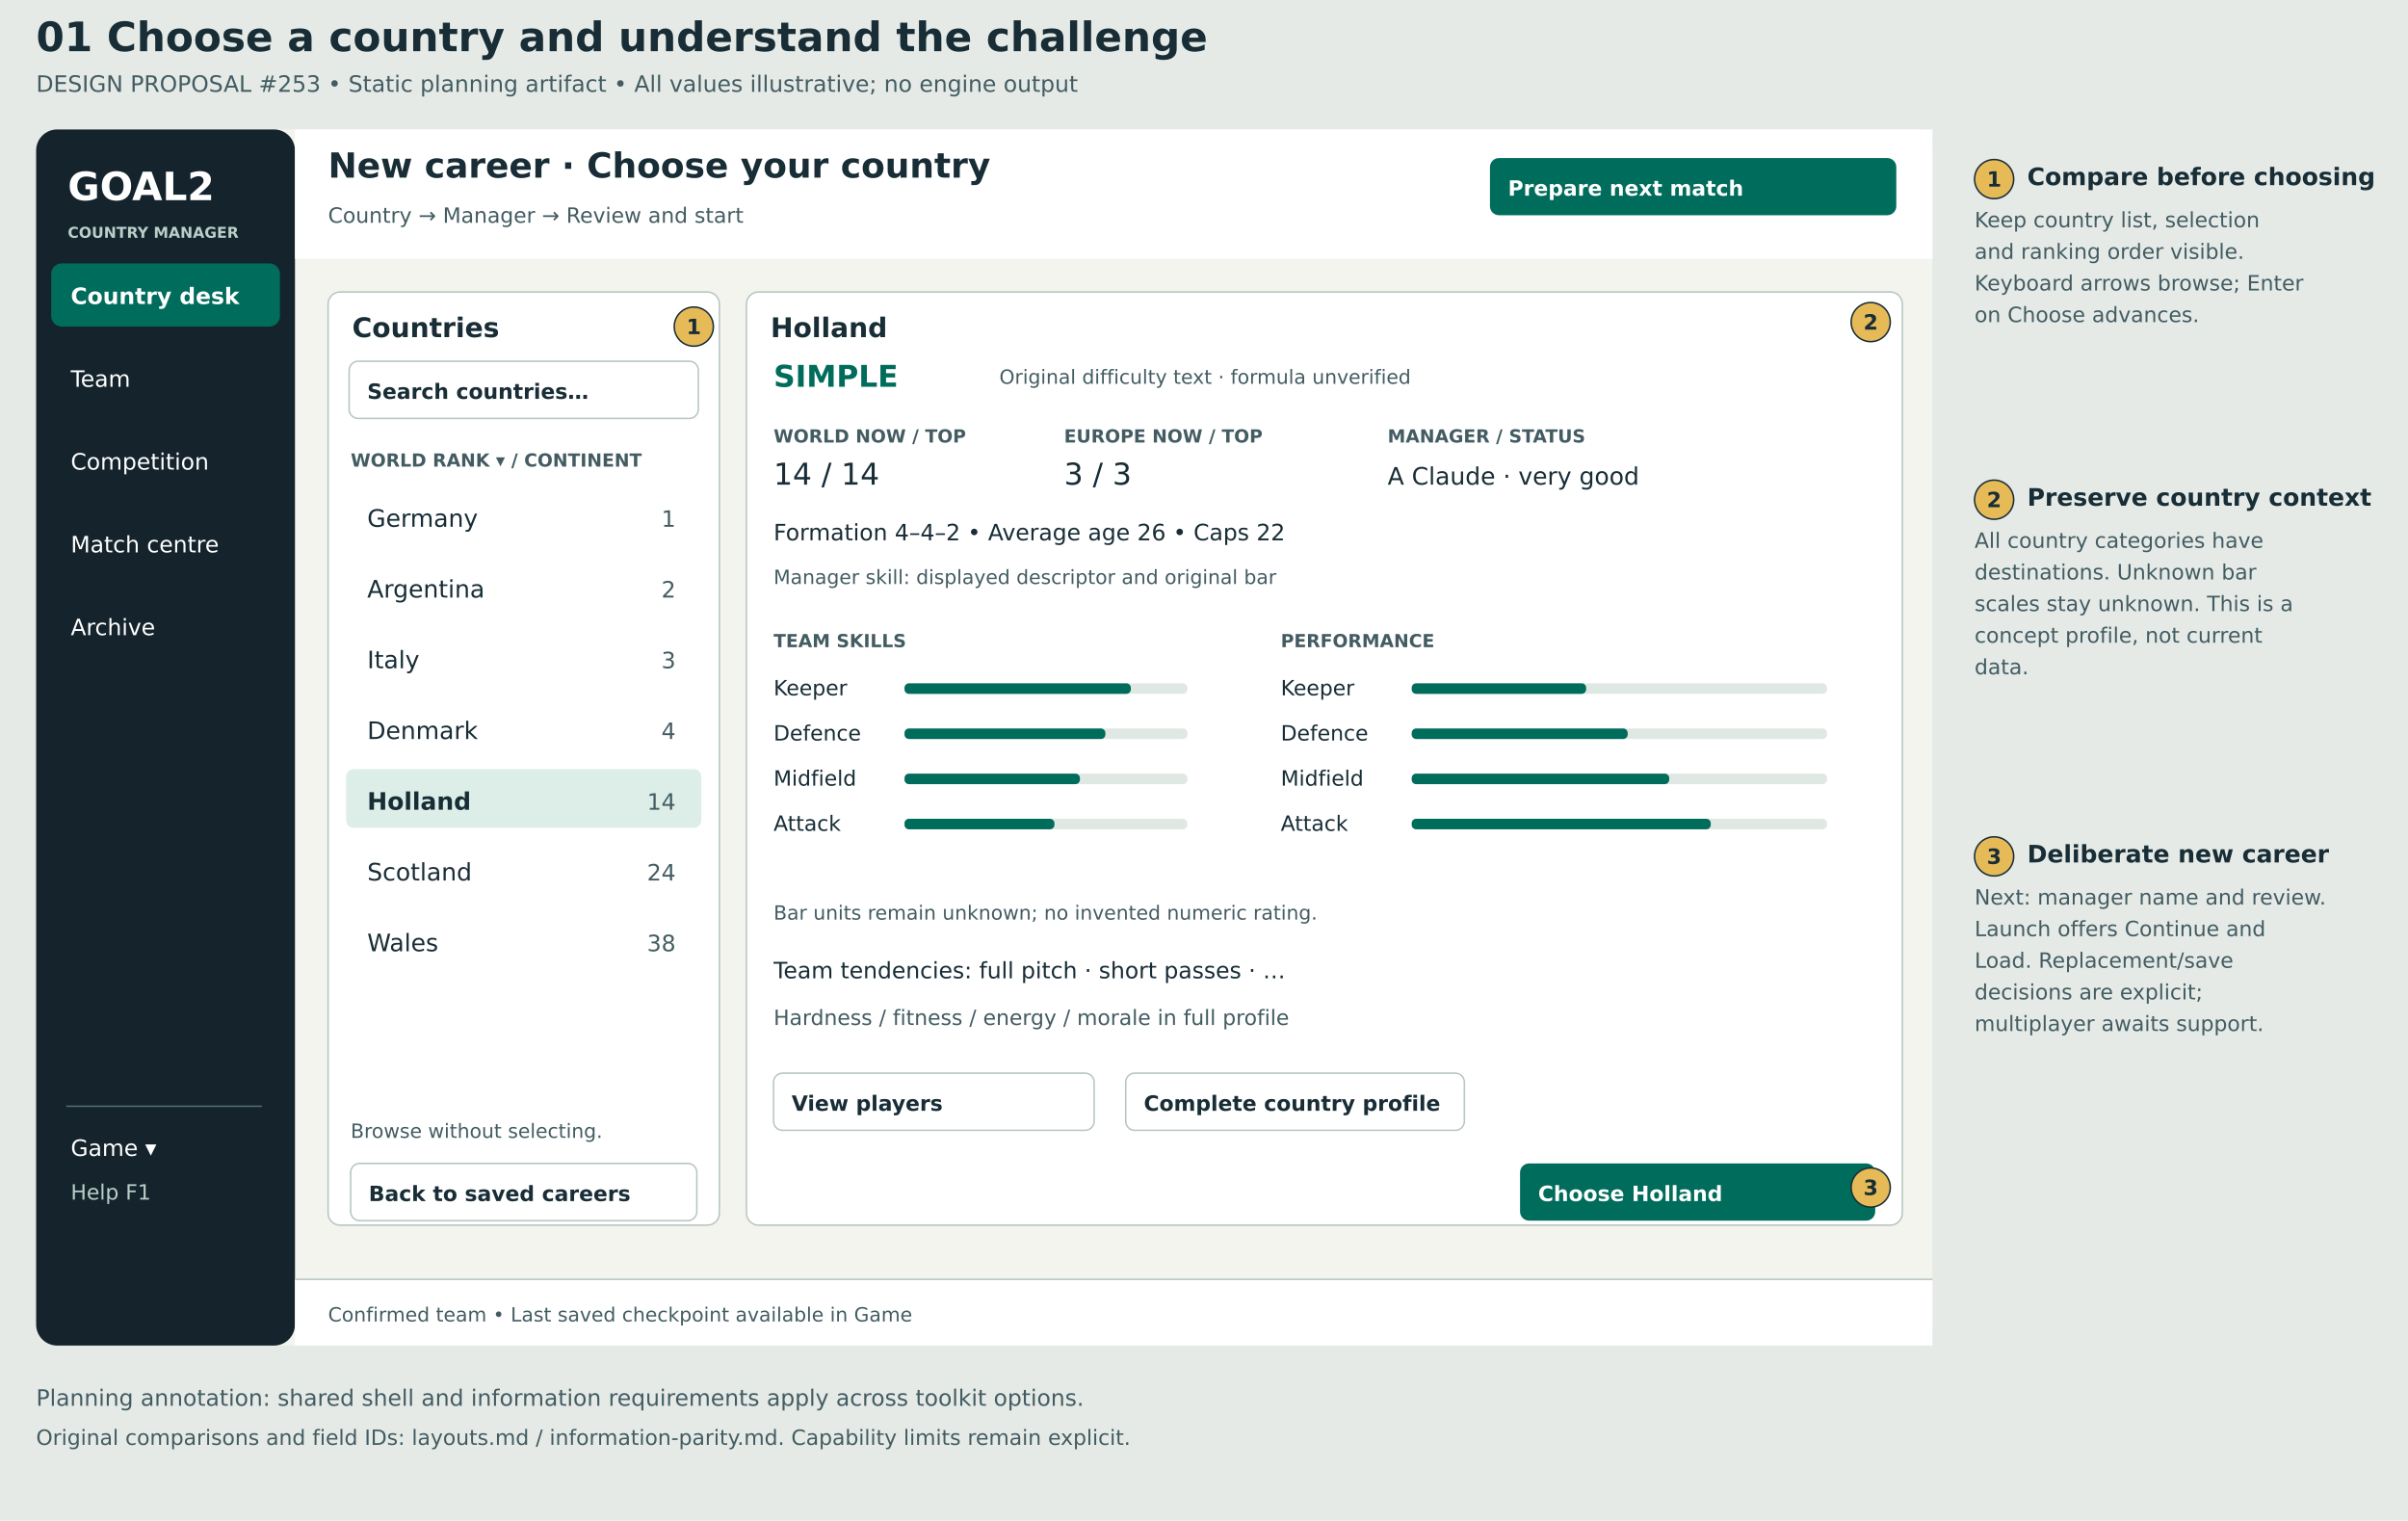
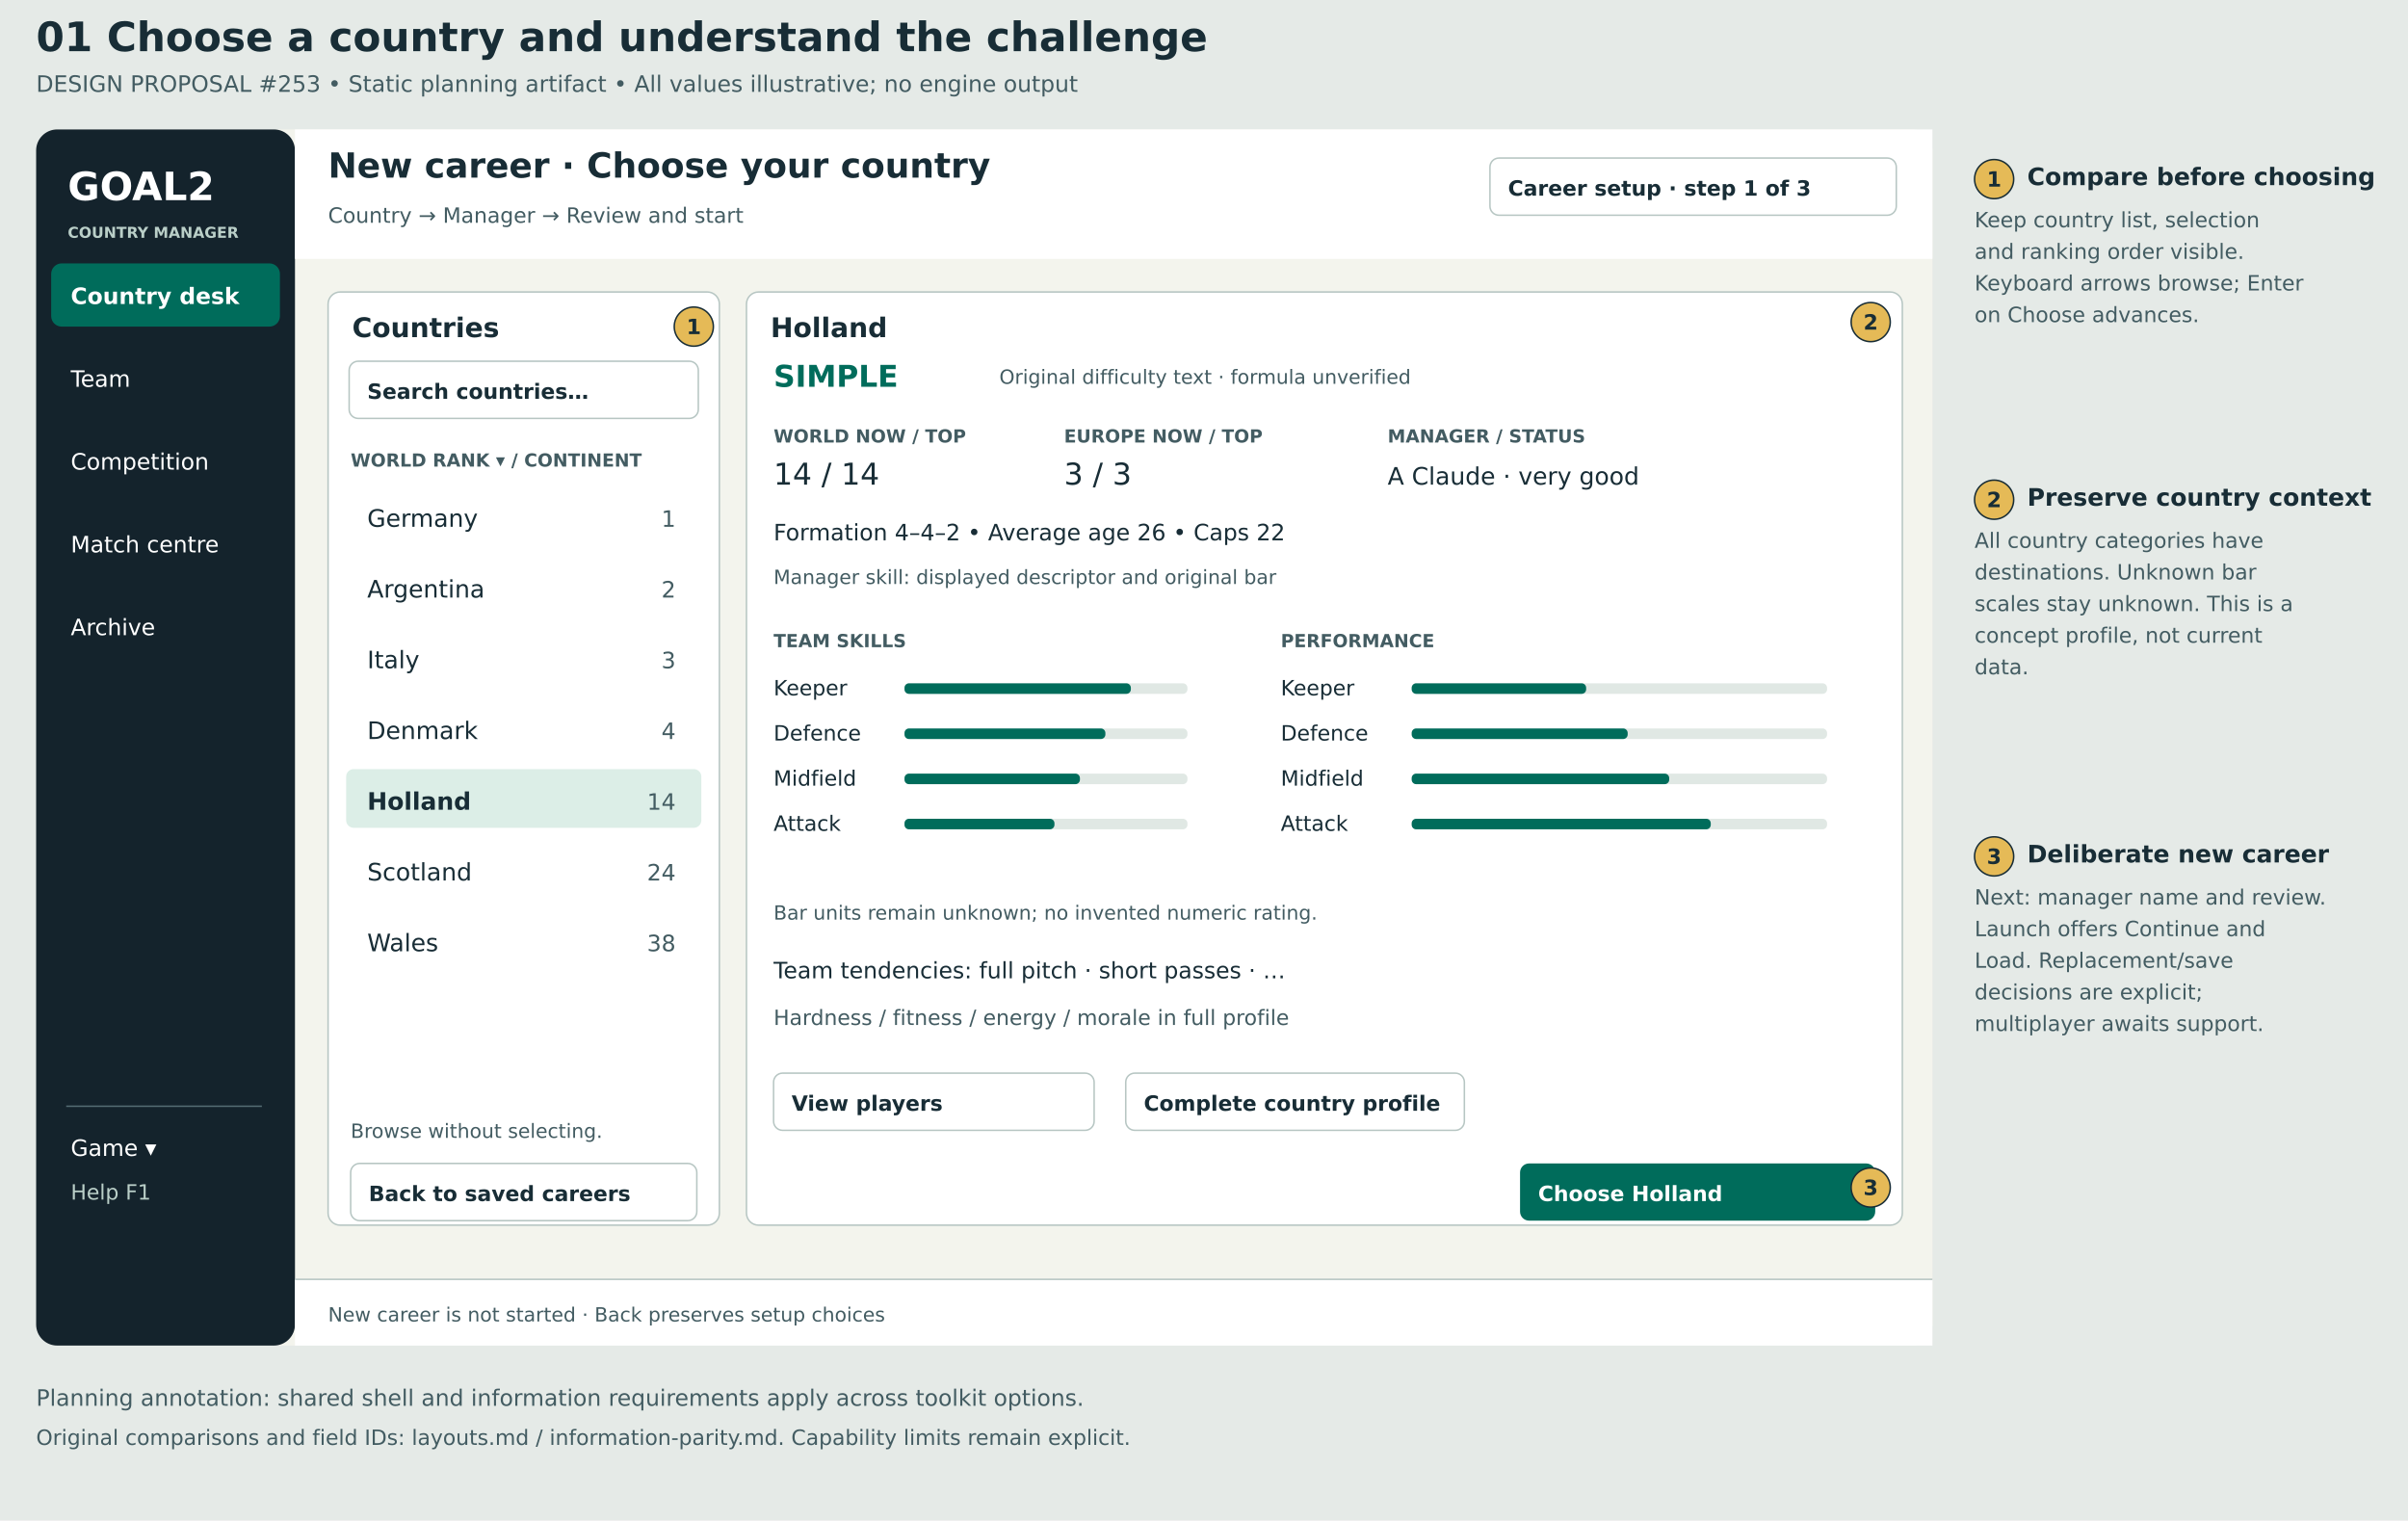
<svg xmlns="http://www.w3.org/2000/svg" width="1600" height="1010" viewBox="0 0 1600 1010" role="img" aria-labelledby="title desc">
  <g font-family="DejaVu Sans, Segoe UI, sans-serif">
    <rect x="0" y="0" width="1600" height="1010" rx="0" fill="#E5EAE7" />
    <text x="24" y="34" fill="#182D36" font-size="27" font-weight="700">01  Choose a country and understand the challenge</text>
    <text x="24" y="61" fill="#435C62" font-size="15" font-weight="400">DESIGN PROPOSAL #253  •  Static planning artifact  •  All values illustrative; no engine output</text>
    <rect x="24" y="86" width="1260" height="808" rx="14" fill="#F3F4ED" />
    <rect x="24" y="86" width="172" height="808" rx="14" fill="#14232C" />
    <text x="45" y="133" fill="#FFFFFF" font-size="26" font-weight="700">GOAL2</text>
    <text x="45" y="158" fill="#BACFC8" font-size="10" font-weight="700">COUNTRY MANAGER</text>
    <rect x="34" y="175" width="152" height="42" rx="7" fill="#006C5B" />
    <text x="47" y="202" fill="#FFFFFF" font-size="15" font-weight="600">Country desk</text>
    <text x="47" y="257" fill="#FFFFFF" font-size="15" font-weight="400">Team</text>
    <text x="47" y="312" fill="#FFFFFF" font-size="15" font-weight="400">Competition</text>
    <text x="47" y="367" fill="#FFFFFF" font-size="15" font-weight="400">Match centre</text>
    <text x="47" y="422" fill="#FFFFFF" font-size="15" font-weight="400">Archive</text>
    <line x1="44" y1="735" x2="174" y2="735" stroke="#536B71" />
    <text x="47" y="768" fill="#FFFFFF" font-size="15" font-weight="400">Game  ▾</text>
    <text x="47" y="797" fill="#BACFC8" font-size="14" font-weight="400">Help  F1</text>
    <rect x="196" y="86" width="1088" height="86" rx="0" fill="#FFFFFF" />
    <text x="218" y="118" fill="#182D36" font-size="23" font-weight="700">New career · Choose your country</text>
    <text x="218" y="148" fill="#435C62" font-size="14" font-weight="400">Country → Manager → Review and start</text>
-     <rect x="990" y="105" width="270" height="38" rx="6" fill="#006C5B" />
-     <text x="1002" y="130" fill="#FFFFFF" font-size="14" font-weight="600">Prepare next match</text>
+     <rect x="990" y="105" width="270" height="38" rx="6" fill="#FFFFFF" stroke="#B7C6C3" />
+     <text x="1002" y="130" fill="#182D36" font-size="14" font-weight="600">Career setup · step 1 of 3</text>
    <rect x="196" y="850" width="1088" height="44" rx="0" fill="#FFFFFF" />
    <line x1="196" y1="850" x2="1284" y2="850" stroke="#B7C6C3" />
-     <text x="218" y="878" fill="#435C62" font-size="13" font-weight="400">Confirmed team  •  Last saved checkpoint available in Game</text>
+     <text x="218" y="878" fill="#435C62" font-size="13" font-weight="400">New career is not started · Back preserves setup choices</text>
    <rect x="218" y="194" width="260" height="620" rx="8" fill="#FFFFFF" stroke="#B7C6C3" />
    <text x="234" y="224" fill="#182D36" font-size="18" font-weight="700">Countries</text>
    <rect x="232" y="240" width="232" height="38" rx="6" fill="#FFFFFF" stroke="#B7C6C3" />
    <text x="244" y="265" fill="#182D36" font-size="14" font-weight="600">Search countries…</text>
    <text x="233" y="310" fill="#435C62" font-size="12" font-weight="600">WORLD RANK  ▾   /   CONTINENT</text>
    <text x="244" y="350" fill="#182D36" font-size="16" font-weight="400">Germany</text>
    <text x="449" y="350" fill="#435C62" font-size="15" font-weight="400" text-anchor="end">1</text>
    <text x="244" y="397" fill="#182D36" font-size="16" font-weight="400">Argentina</text>
    <text x="449" y="397" fill="#435C62" font-size="15" font-weight="400" text-anchor="end">2</text>
    <text x="244" y="444" fill="#182D36" font-size="16" font-weight="400">Italy</text>
    <text x="449" y="444" fill="#435C62" font-size="15" font-weight="400" text-anchor="end">3</text>
    <text x="244" y="491" fill="#182D36" font-size="16" font-weight="400">Denmark</text>
    <text x="449" y="491" fill="#435C62" font-size="15" font-weight="400" text-anchor="end">4</text>
    <rect x="230" y="511" width="236" height="39" rx="5" fill="#DCEEE7" />
    <text x="244" y="538" fill="#182D36" font-size="16" font-weight="600">Holland</text>
    <text x="449" y="538" fill="#435C62" font-size="15" font-weight="400" text-anchor="end">14</text>
    <text x="244" y="585" fill="#182D36" font-size="16" font-weight="400">Scotland</text>
    <text x="449" y="585" fill="#435C62" font-size="15" font-weight="400" text-anchor="end">24</text>
    <text x="244" y="632" fill="#182D36" font-size="16" font-weight="400">Wales</text>
    <text x="449" y="632" fill="#435C62" font-size="15" font-weight="400" text-anchor="end">38</text>
    <text x="233" y="756" fill="#435C62" font-size="13" font-weight="400">Browse without selecting.</text>
    <rect x="233" y="773" width="230" height="38" rx="6" fill="#FFFFFF" stroke="#B7C6C3" />
    <text x="245" y="798" fill="#182D36" font-size="14" font-weight="600">Back to saved careers</text>
    <rect x="496" y="194" width="768" height="620" rx="8" fill="#FFFFFF" stroke="#B7C6C3" />
    <text x="512" y="224" fill="#182D36" font-size="18" font-weight="700">Holland</text>
    <text x="514" y="257" fill="#006C5B" font-size="20" font-weight="700">SIMPLE</text>
    <text x="664" y="255" fill="#435C62" font-size="13" font-weight="400">Original difficulty text · formula unverified</text>
    <text x="514" y="294" fill="#435C62" font-size="12" font-weight="600">WORLD NOW / TOP</text>
    <text x="514" y="322" fill="#182D36" font-size="20" font-weight="400">14 / 14</text>
    <text x="707" y="294" fill="#435C62" font-size="12" font-weight="600">EUROPE NOW / TOP</text>
    <text x="707" y="322" fill="#182D36" font-size="20" font-weight="400">3 / 3</text>
    <text x="922" y="294" fill="#435C62" font-size="12" font-weight="600">MANAGER / STATUS</text>
    <text x="922" y="322" fill="#182D36" font-size="16" font-weight="400">A Claude · very good</text>
    <text x="514" y="359" fill="#182D36" font-size="15" font-weight="400">Formation 4–4–2   •   Average age 26   •   Caps 22</text>
    <text x="514" y="388" fill="#435C62" font-size="13" font-weight="400">Manager skill: displayed descriptor and original bar</text>
    <text x="514" y="430" fill="#435C62" font-size="12" font-weight="600">TEAM SKILLS</text>
    <text x="851" y="430" fill="#435C62" font-size="12" font-weight="600">PERFORMANCE</text>
    <text x="514" y="462" fill="#182D36" font-size="14" font-weight="400">Keeper</text>
    <rect x="601" y="454" width="188" height="7" rx="3" fill="#E0E8E4" />
    <rect x="601" y="454" width="150.4" height="7" rx="3" fill="#006C5B" />
    <text x="851" y="462" fill="#182D36" font-size="14" font-weight="400">Keeper</text>
    <rect x="938" y="454" width="276" height="7" rx="3" fill="#E0E8E4" />
    <rect x="938" y="454" width="115.92" height="7" rx="3" fill="#006C5B" />
    <text x="514" y="492" fill="#182D36" font-size="14" font-weight="400">Defence</text>
    <rect x="601" y="484" width="188" height="7" rx="3" fill="#E0E8E4" />
    <rect x="601" y="484" width="133.48" height="7" rx="3" fill="#006C5B" />
    <text x="851" y="492" fill="#182D36" font-size="14" font-weight="400">Defence</text>
    <rect x="938" y="484" width="276" height="7" rx="3" fill="#E0E8E4" />
    <rect x="938" y="484" width="143.52" height="7" rx="3" fill="#006C5B" />
    <text x="514" y="522" fill="#182D36" font-size="14" font-weight="400">Midfield</text>
    <rect x="601" y="514" width="188" height="7" rx="3" fill="#E0E8E4" />
    <rect x="601" y="514" width="116.56" height="7" rx="3" fill="#006C5B" />
    <text x="851" y="522" fill="#182D36" font-size="14" font-weight="400">Midfield</text>
    <rect x="938" y="514" width="276" height="7" rx="3" fill="#E0E8E4" />
    <rect x="938" y="514" width="171.12" height="7" rx="3" fill="#006C5B" />
    <text x="514" y="552" fill="#182D36" font-size="14" font-weight="400">Attack</text>
    <rect x="601" y="544" width="188" height="7" rx="3" fill="#E0E8E4" />
    <rect x="601" y="544" width="99.64" height="7" rx="3" fill="#006C5B" />
    <text x="851" y="552" fill="#182D36" font-size="14" font-weight="400">Attack</text>
    <rect x="938" y="544" width="276" height="7" rx="3" fill="#E0E8E4" />
    <rect x="938" y="544" width="198.72" height="7" rx="3" fill="#006C5B" />
    <text x="514" y="611" fill="#435C62" font-size="13" font-weight="400">Bar units remain unknown; no invented numeric rating.</text>
    <text x="514" y="650" fill="#182D36" font-size="15" font-weight="400">Team tendencies: full pitch · short passes · …</text>
    <text x="514" y="681" fill="#435C62" font-size="14" font-weight="400">Hardness / fitness / energy / morale in full profile</text>
    <rect x="514" y="713" width="213" height="38" rx="6" fill="#FFFFFF" stroke="#B7C6C3" />
    <text x="526" y="738" fill="#182D36" font-size="14" font-weight="600">View players</text>
    <rect x="748" y="713" width="225" height="38" rx="6" fill="#FFFFFF" stroke="#B7C6C3" />
    <text x="760" y="738" fill="#182D36" font-size="14" font-weight="600">Complete country profile</text>
    <rect x="1010" y="773" width="236" height="38" rx="6" fill="#006C5B" />
    <text x="1022" y="798" fill="#FFFFFF" font-size="14" font-weight="600">Choose Holland</text>
    <circle cx="461" cy="217" r="13" fill="#E5BA57" stroke="#182D36" />
    <text x="461" y="222" fill="#182D36" font-size="14" font-weight="700" text-anchor="middle">1</text>
    <circle cx="1243" cy="214" r="13" fill="#E5BA57" stroke="#182D36" />
    <text x="1243" y="219" fill="#182D36" font-size="14" font-weight="700" text-anchor="middle">2</text>
    <circle cx="1243" cy="789" r="13" fill="#E5BA57" stroke="#182D36" />
    <text x="1243" y="794" fill="#182D36" font-size="14" font-weight="700" text-anchor="middle">3</text>
    <circle cx="1325" cy="119" r="13" fill="#E5BA57" stroke="#182D36" />
    <text x="1325" y="124" fill="#182D36" font-size="14" font-weight="700" text-anchor="middle">1</text>
    <text x="1347" y="123" fill="#182D36" font-size="16" font-weight="700">Compare before choosing</text>
    <text x="1312" y="151" fill="#435C62" font-size="14" font-weight="400">Keep country list, selection</text>
    <text x="1312" y="172" fill="#435C62" font-size="14" font-weight="400">and ranking order visible.</text>
    <text x="1312" y="193" fill="#435C62" font-size="14" font-weight="400">Keyboard arrows browse; Enter</text>
    <text x="1312" y="214" fill="#435C62" font-size="14" font-weight="400">on Choose advances.</text>
    <circle cx="1325" cy="332" r="13" fill="#E5BA57" stroke="#182D36" />
    <text x="1325" y="337" fill="#182D36" font-size="14" font-weight="700" text-anchor="middle">2</text>
    <text x="1347" y="336" fill="#182D36" font-size="16" font-weight="700">Preserve country context</text>
    <text x="1312" y="364" fill="#435C62" font-size="14" font-weight="400">All country categories have</text>
    <text x="1312" y="385" fill="#435C62" font-size="14" font-weight="400">destinations. Unknown bar</text>
    <text x="1312" y="406" fill="#435C62" font-size="14" font-weight="400">scales stay unknown. This is a</text>
    <text x="1312" y="427" fill="#435C62" font-size="14" font-weight="400">concept profile, not current</text>
    <text x="1312" y="448" fill="#435C62" font-size="14" font-weight="400">data.</text>
    <circle cx="1325" cy="569" r="13" fill="#E5BA57" stroke="#182D36" />
    <text x="1325" y="574" fill="#182D36" font-size="14" font-weight="700" text-anchor="middle">3</text>
    <text x="1347" y="573" fill="#182D36" font-size="16" font-weight="700">Deliberate new career</text>
    <text x="1312" y="601" fill="#435C62" font-size="14" font-weight="400">Next: manager name and review.</text>
    <text x="1312" y="622" fill="#435C62" font-size="14" font-weight="400">Launch offers Continue and</text>
    <text x="1312" y="643" fill="#435C62" font-size="14" font-weight="400">Load. Replacement/save</text>
    <text x="1312" y="664" fill="#435C62" font-size="14" font-weight="400">decisions are explicit;</text>
    <text x="1312" y="685" fill="#435C62" font-size="14" font-weight="400">multiplayer awaits support.</text>
    <text x="24" y="934" fill="#435C62" font-size="15" font-weight="400">Planning annotation: shared shell and information requirements apply across toolkit options.</text>
    <text x="24" y="960" fill="#435C62" font-size="14" font-weight="400">Original comparisons and field IDs: layouts.md / information-parity.md. Capability limits remain explicit.</text>
  </g>
</svg>
